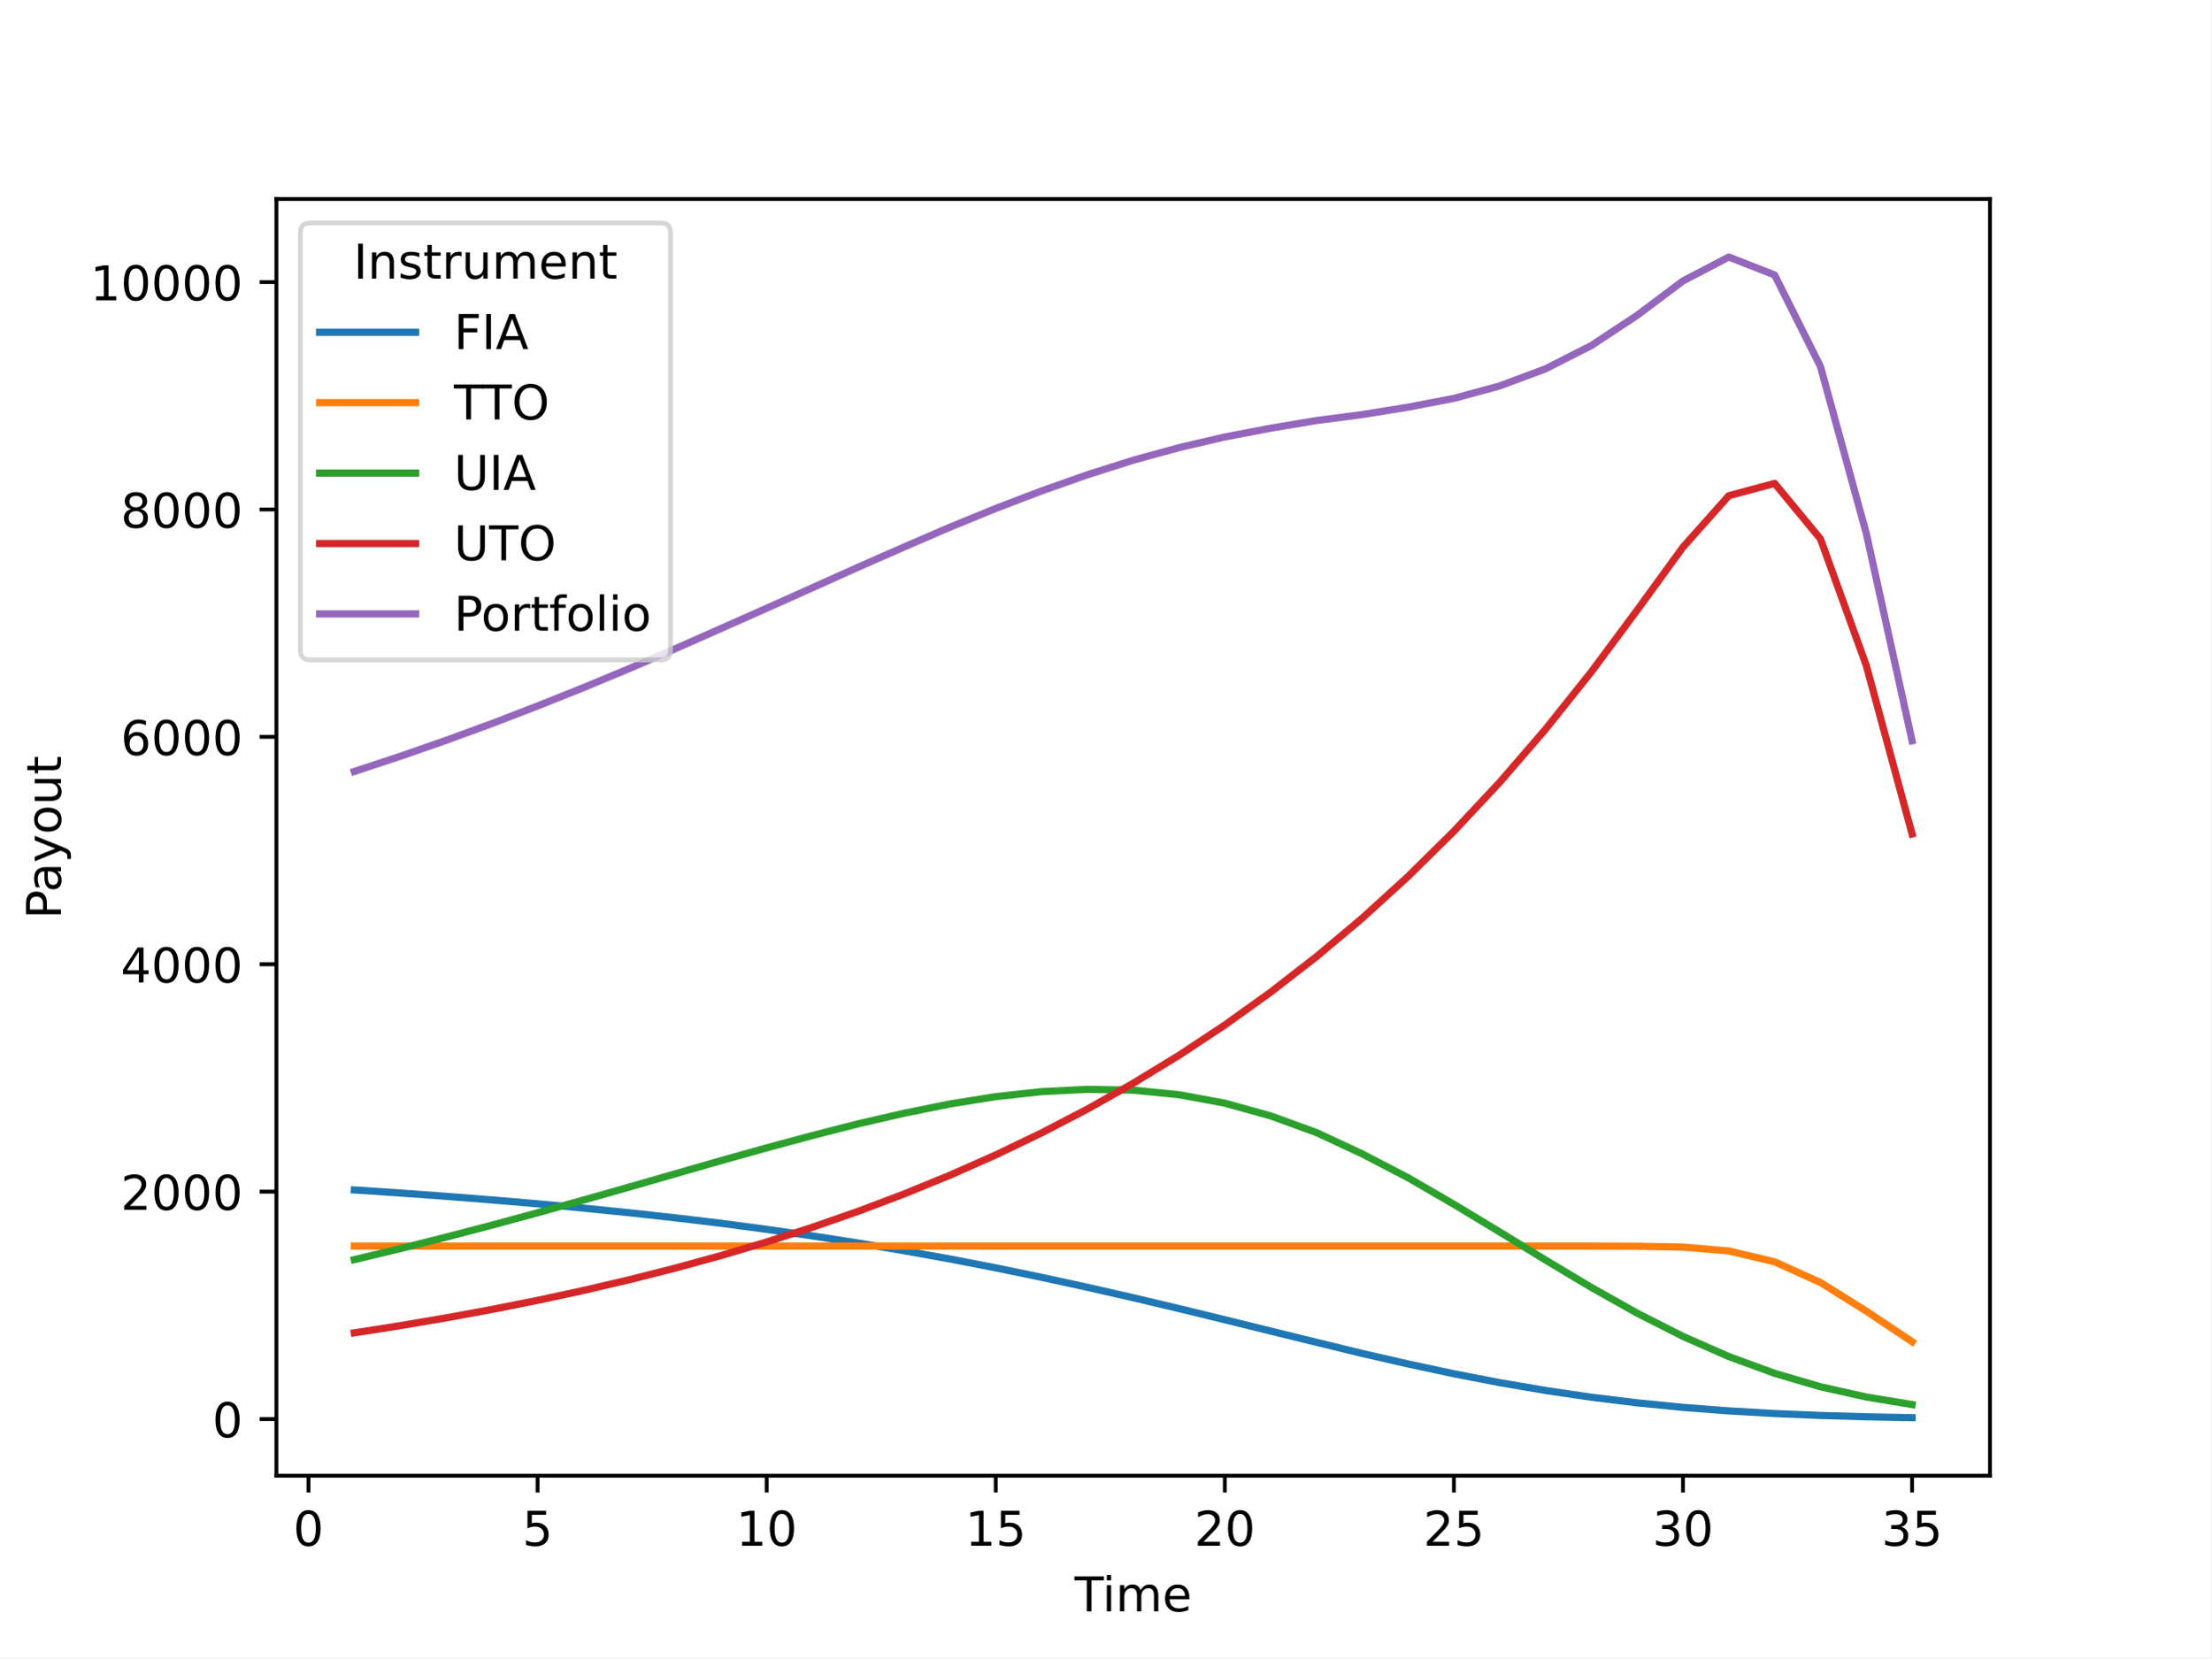
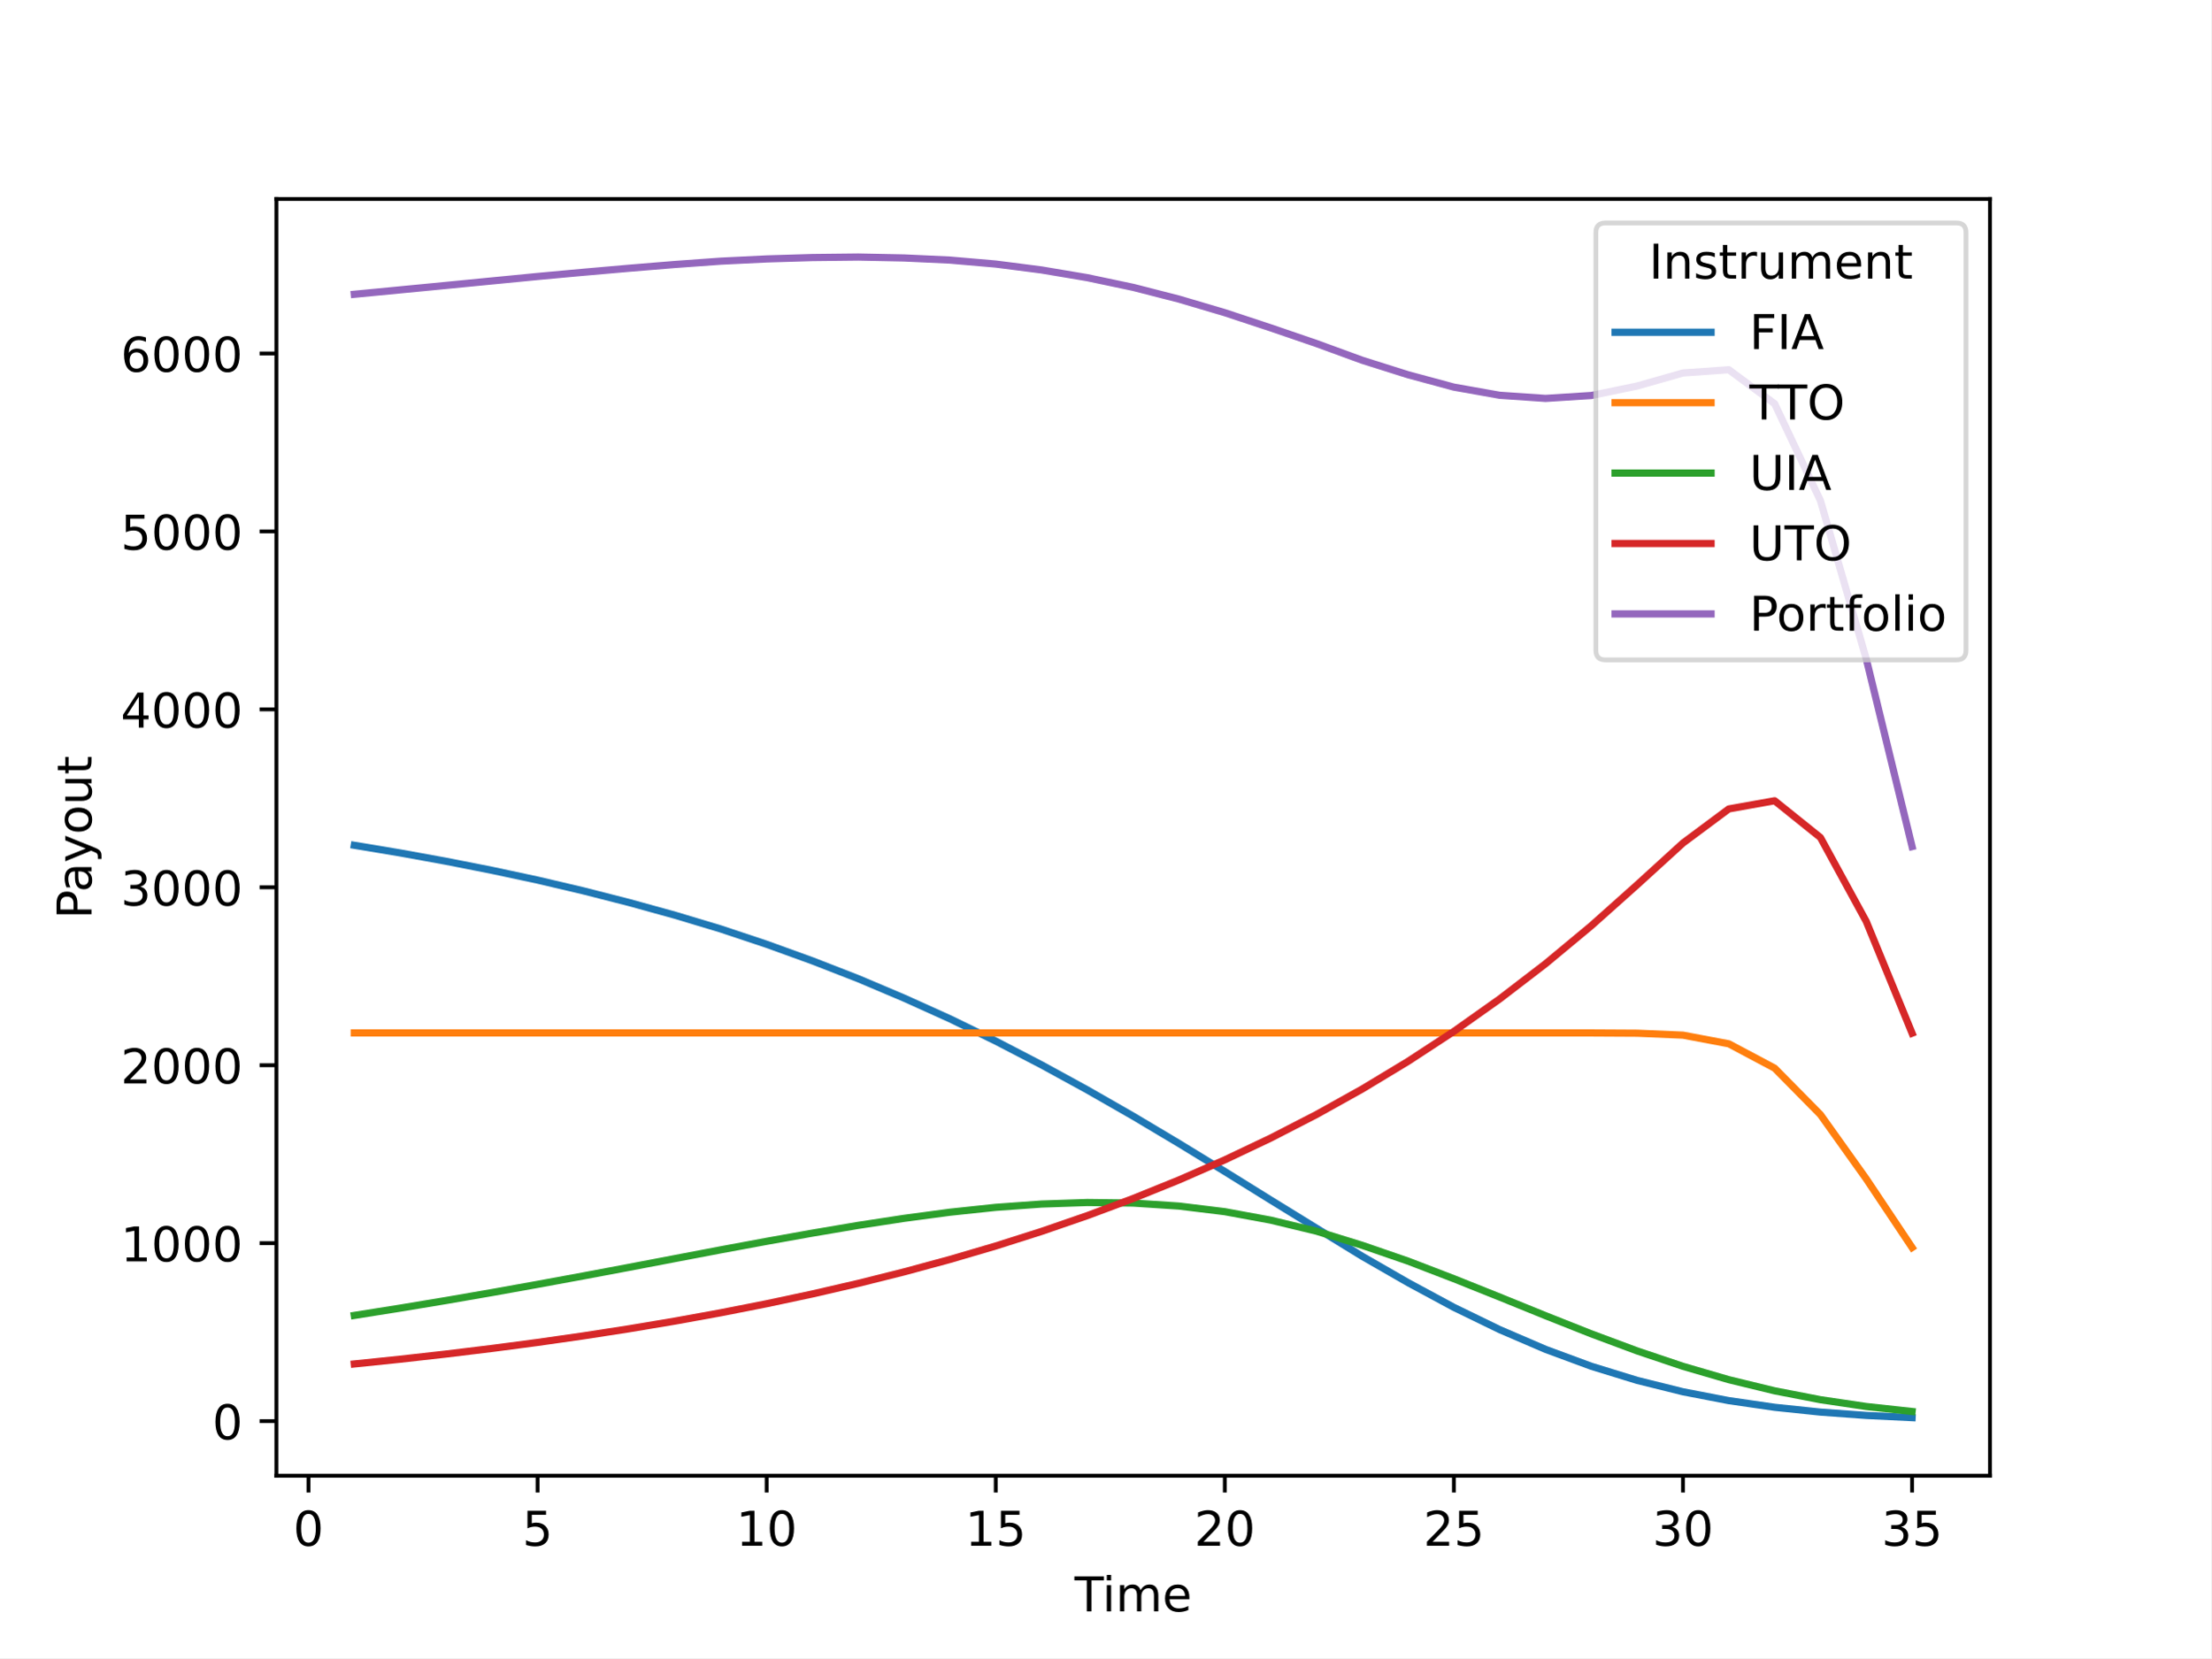
<svg xmlns="http://www.w3.org/2000/svg" xmlns:xlink="http://www.w3.org/1999/xlink" width="460.8pt" height="345.6pt" viewBox="0 0 460.8 345.6" version="1.1">
  <defs>
    <style type="text/css">*{stroke-linejoin: round; stroke-linecap: butt}</style>
  </defs>
  <g id="figure_1">
    <g id="patch_1">
      <path d="M 0 345.6  L 460.8 345.6  L 460.8 0  L 0 0  z " style="fill: #ffffff" />
    </g>
    <g id="axes_1">
      <g id="patch_2">
        <path d="M 57.6 307.584  L 414.72 307.584  L 414.72 41.472  L 57.6 41.472  z " style="fill: #ffffff" />
      </g>
      <g id="PolyCollection_1" />
      <g id="PolyCollection_2" />
      <g id="PolyCollection_3" />
      <g id="PolyCollection_4" />
      <g id="PolyCollection_5" />
      <g id="matplotlib.axis_1">
        <g id="xtick_1">
          <g id="line2d_1">
            <defs>
-               <path id="m6f6d4ffa2f" d="M 0 0  L 0 3.5  " style="stroke: #000000; stroke-width: 0.8" />
-             </defs>
-             <g>
-               <use xlink:href="#m6f6d4ffa2f" x="64.284" y="307.584" style="stroke: #000000; stroke-width: 0.8" />
+               <path id="medc7ae0cbd" d="M 0 0  L 0 3.5  " style="stroke: #000000; stroke-width: 0.8" />
+             </defs>
+             <g>
+               <use xlink:href="#medc7ae0cbd" x="64.284" y="307.584" style="stroke: #000000; stroke-width: 0.8" />
            </g>
          </g>
          <g id="text_1">
            <g transform="translate(61.10281 322.1824) scale(0.1 -0.1)">
              <defs>
                <path id="DejaVuSans-30" d="M 2034 4250  Q 1547 4250 1301 3770  Q 1056 3291 1056 2328  Q 1056 1369 1301 889  Q 1547 409 2034 409  Q 2525 409 2770 889  Q 3016 1369 3016 2328  Q 3016 3291 2770 3770  Q 2525 4250 2034 4250  z M 2034 4750  Q 2819 4750 3233 4129  Q 3647 3509 3647 2328  Q 3647 1150 3233 529  Q 2819 -91 2034 -91  Q 1250 -91 836 529  Q 422 1150 422 2328  Q 422 3509 836 4129  Q 1250 4750 2034 4750  z " transform="scale(0.015625)" />
              </defs>
              <use xlink:href="#DejaVuSans-30" />
            </g>
          </g>
        </g>
        <g id="xtick_2">
          <g id="line2d_2">
            <g>
-               <use xlink:href="#m6f6d4ffa2f" x="112.027" y="307.584" style="stroke: #000000; stroke-width: 0.8" />
+               <use xlink:href="#medc7ae0cbd" x="112.027" y="307.584" style="stroke: #000000; stroke-width: 0.8" />
            </g>
          </g>
          <g id="text_2">
            <g transform="translate(108.8461 322.1824) scale(0.1 -0.1)">
              <defs>
                <path id="DejaVuSans-35" d="M 691 4666  L 3169 4666  L 3169 4134  L 1269 4134  L 1269 2991  Q 1406 3038 1543 3061  Q 1681 3084 1819 3084  Q 2600 3084 3056 2656  Q 3513 2228 3513 1497  Q 3513 744 3044 326  Q 2575 -91 1722 -91  Q 1428 -91 1123 -41  Q 819 9 494 109  L 494 744  Q 775 591 1075 516  Q 1375 441 1709 441  Q 2250 441 2565 725  Q 2881 1009 2881 1497  Q 2881 1984 2565 2268  Q 2250 2553 1709 2553  Q 1456 2553 1204 2497  Q 953 2441 691 2322  L 691 4666  z " transform="scale(0.015625)" />
              </defs>
              <use xlink:href="#DejaVuSans-35" />
            </g>
          </g>
        </g>
        <g id="xtick_3">
          <g id="line2d_3">
            <g>
-               <use xlink:href="#m6f6d4ffa2f" x="159.771" y="307.584" style="stroke: #000000; stroke-width: 0.8" />
+               <use xlink:href="#medc7ae0cbd" x="159.771" y="307.584" style="stroke: #000000; stroke-width: 0.8" />
            </g>
          </g>
          <g id="text_3">
            <g transform="translate(153.4082 322.1824) scale(0.1 -0.1)">
              <defs>
                <path id="DejaVuSans-31" d="M 794 531  L 1825 531  L 1825 4091  L 703 3866  L 703 4441  L 1819 4666  L 2450 4666  L 2450 531  L 3481 531  L 3481 0  L 794 0  L 794 531  z " transform="scale(0.015625)" />
              </defs>
              <use xlink:href="#DejaVuSans-31" />
              <use xlink:href="#DejaVuSans-30" x="63.623" />
            </g>
          </g>
        </g>
        <g id="xtick_4">
          <g id="line2d_4">
            <g>
-               <use xlink:href="#m6f6d4ffa2f" x="207.514" y="307.584" style="stroke: #000000; stroke-width: 0.8" />
+               <use xlink:href="#medc7ae0cbd" x="207.514" y="307.584" style="stroke: #000000; stroke-width: 0.8" />
            </g>
          </g>
          <g id="text_4">
            <g transform="translate(201.1515 322.1824) scale(0.1 -0.1)">
              <use xlink:href="#DejaVuSans-31" />
              <use xlink:href="#DejaVuSans-35" x="63.623" />
            </g>
          </g>
        </g>
        <g id="xtick_5">
          <g id="line2d_5">
            <g>
-               <use xlink:href="#m6f6d4ffa2f" x="255.257" y="307.584" style="stroke: #000000; stroke-width: 0.8" />
+               <use xlink:href="#medc7ae0cbd" x="255.257" y="307.584" style="stroke: #000000; stroke-width: 0.8" />
            </g>
          </g>
          <g id="text_5">
            <g transform="translate(248.8948 322.1824) scale(0.1 -0.1)">
              <defs>
                <path id="DejaVuSans-32" d="M 1228 531  L 3431 531  L 3431 0  L 469 0  L 469 531  Q 828 903 1448 1529  Q 2069 2156 2228 2338  Q 2531 2678 2651 2914  Q 2772 3150 2772 3378  Q 2772 3750 2511 3984  Q 2250 4219 1831 4219  Q 1534 4219 1204 4116  Q 875 4013 500 3803  L 500 4441  Q 881 4594 1212 4672  Q 1544 4750 1819 4750  Q 2544 4750 2975 4387  Q 3406 4025 3406 3419  Q 3406 3131 3298 2873  Q 3191 2616 2906 2266  Q 2828 2175 2409 1742  Q 1991 1309 1228 531  z " transform="scale(0.015625)" />
              </defs>
              <use xlink:href="#DejaVuSans-32" />
              <use xlink:href="#DejaVuSans-30" x="63.623" />
            </g>
          </g>
        </g>
        <g id="xtick_6">
          <g id="line2d_6">
            <g>
-               <use xlink:href="#m6f6d4ffa2f" x="303.001" y="307.584" style="stroke: #000000; stroke-width: 0.8" />
+               <use xlink:href="#medc7ae0cbd" x="303.001" y="307.584" style="stroke: #000000; stroke-width: 0.8" />
            </g>
          </g>
          <g id="text_6">
            <g transform="translate(296.6381 322.1824) scale(0.1 -0.1)">
              <use xlink:href="#DejaVuSans-32" />
              <use xlink:href="#DejaVuSans-35" x="63.623" />
            </g>
          </g>
        </g>
        <g id="xtick_7">
          <g id="line2d_7">
            <g>
-               <use xlink:href="#m6f6d4ffa2f" x="350.744" y="307.584" style="stroke: #000000; stroke-width: 0.8" />
+               <use xlink:href="#medc7ae0cbd" x="350.744" y="307.584" style="stroke: #000000; stroke-width: 0.8" />
            </g>
          </g>
          <g id="text_7">
            <g transform="translate(344.3815 322.1824) scale(0.1 -0.1)">
              <defs>
                <path id="DejaVuSans-33" d="M 2597 2516  Q 3050 2419 3304 2112  Q 3559 1806 3559 1356  Q 3559 666 3084 287  Q 2609 -91 1734 -91  Q 1441 -91 1130 -33  Q 819 25 488 141  L 488 750  Q 750 597 1062 519  Q 1375 441 1716 441  Q 2309 441 2620 675  Q 2931 909 2931 1356  Q 2931 1769 2642 2001  Q 2353 2234 1838 2234  L 1294 2234  L 1294 2753  L 1863 2753  Q 2328 2753 2575 2939  Q 2822 3125 2822 3475  Q 2822 3834 2567 4026  Q 2313 4219 1838 4219  Q 1578 4219 1281 4162  Q 984 4106 628 3988  L 628 4550  Q 988 4650 1302 4700  Q 1616 4750 1894 4750  Q 2613 4750 3031 4423  Q 3450 4097 3450 3541  Q 3450 3153 3228 2886  Q 3006 2619 2597 2516  z " transform="scale(0.015625)" />
              </defs>
              <use xlink:href="#DejaVuSans-33" />
              <use xlink:href="#DejaVuSans-30" x="63.623" />
            </g>
          </g>
        </g>
        <g id="xtick_8">
          <g id="line2d_8">
            <g>
-               <use xlink:href="#m6f6d4ffa2f" x="398.487" y="307.584" style="stroke: #000000; stroke-width: 0.8" />
+               <use xlink:href="#medc7ae0cbd" x="398.487" y="307.584" style="stroke: #000000; stroke-width: 0.8" />
            </g>
          </g>
          <g id="text_8">
            <g transform="translate(392.1248 322.1824) scale(0.1 -0.1)">
              <use xlink:href="#DejaVuSans-33" />
              <use xlink:href="#DejaVuSans-35" x="63.623" />
            </g>
          </g>
        </g>
        <g id="text_9">
          <g transform="translate(223.9264 335.8606) scale(0.1 -0.1)">
            <defs>
              <path id="DejaVuSans-54" d="M -19 4666  L 3928 4666  L 3928 4134  L 2272 4134  L 2272 0  L 1638 0  L 1638 4134  L -19 4134  L -19 4666  z " transform="scale(0.015625)" />
              <path id="DejaVuSans-69" d="M 603 3500  L 1178 3500  L 1178 0  L 603 0  L 603 3500  z M 603 4863  L 1178 4863  L 1178 4134  L 603 4134  L 603 4863  z " transform="scale(0.015625)" />
              <path id="DejaVuSans-6d" d="M 3328 2828  Q 3544 3216 3844 3400  Q 4144 3584 4550 3584  Q 5097 3584 5394 3201  Q 5691 2819 5691 2113  L 5691 0  L 5113 0  L 5113 2094  Q 5113 2597 4934 2840  Q 4756 3084 4391 3084  Q 3944 3084 3684 2787  Q 3425 2491 3425 1978  L 3425 0  L 2847 0  L 2847 2094  Q 2847 2600 2669 2842  Q 2491 3084 2119 3084  Q 1678 3084 1418 2786  Q 1159 2488 1159 1978  L 1159 0  L 581 0  L 581 3500  L 1159 3500  L 1159 2956  Q 1356 3278 1631 3431  Q 1906 3584 2284 3584  Q 2666 3584 2933 3390  Q 3200 3197 3328 2828  z " transform="scale(0.015625)" />
              <path id="DejaVuSans-65" d="M 3597 1894  L 3597 1613  L 953 1613  Q 991 1019 1311 708  Q 1631 397 2203 397  Q 2534 397 2845 478  Q 3156 559 3463 722  L 3463 178  Q 3153 47 2828 -22  Q 2503 -91 2169 -91  Q 1331 -91 842 396  Q 353 884 353 1716  Q 353 2575 817 3079  Q 1281 3584 2069 3584  Q 2775 3584 3186 3129  Q 3597 2675 3597 1894  z M 3022 2063  Q 3016 2534 2758 2815  Q 2500 3097 2075 3097  Q 1594 3097 1305 2825  Q 1016 2553 972 2059  L 3022 2063  z " transform="scale(0.015625)" />
            </defs>
            <use xlink:href="#DejaVuSans-54" />
            <use xlink:href="#DejaVuSans-69" x="57.959" />
            <use xlink:href="#DejaVuSans-6d" x="85.742" />
            <use xlink:href="#DejaVuSans-65" x="183.154" />
          </g>
        </g>
      </g>
      <g id="matplotlib.axis_2">
        <g id="ytick_1">
          <g id="line2d_9">
            <defs>
-               <path id="m53ef4df05f" d="M 0 0  L -3.5 0  " style="stroke: #000000; stroke-width: 0.8" />
-             </defs>
-             <g>
-               <use xlink:href="#m53ef4df05f" x="57.6" y="295.774" style="stroke: #000000; stroke-width: 0.8" />
+               <path id="mb2ece552a2" d="M 0 0  L -3.5 0  " style="stroke: #000000; stroke-width: 0.8" />
+             </defs>
+             <g>
+               <use xlink:href="#mb2ece552a2" x="57.6" y="296.206" style="stroke: #000000; stroke-width: 0.8" />
            </g>
          </g>
          <g id="text_10">
-             <g transform="translate(44.2375 299.5729) scale(0.1 -0.1)">
+             <g transform="translate(44.2375 300.0053) scale(0.1 -0.1)">
              <use xlink:href="#DejaVuSans-30" />
            </g>
          </g>
        </g>
        <g id="ytick_2">
          <g id="line2d_10">
            <g>
-               <use xlink:href="#m53ef4df05f" x="57.6" y="248.378" style="stroke: #000000; stroke-width: 0.8" />
+               <use xlink:href="#mb2ece552a2" x="57.6" y="259.117" style="stroke: #000000; stroke-width: 0.8" />
            </g>
          </g>
          <g id="text_11">
-             <g transform="translate(25.15 252.177) scale(0.1 -0.1)">
-               <use xlink:href="#DejaVuSans-32" />
+             <g transform="translate(25.15 262.9165) scale(0.1 -0.1)">
+               <use xlink:href="#DejaVuSans-31" />
              <use xlink:href="#DejaVuSans-30" x="63.623" />
              <use xlink:href="#DejaVuSans-30" x="127.246" />
              <use xlink:href="#DejaVuSans-30" x="190.869" />
            </g>
          </g>
        </g>
        <g id="ytick_3">
          <g id="line2d_11">
            <g>
-               <use xlink:href="#m53ef4df05f" x="57.6" y="200.982" style="stroke: #000000; stroke-width: 0.8" />
+               <use xlink:href="#mb2ece552a2" x="57.6" y="222.028" style="stroke: #000000; stroke-width: 0.8" />
            </g>
          </g>
          <g id="text_12">
-             <g transform="translate(25.15 204.781) scale(0.1 -0.1)">
-               <defs>
-                 <path id="DejaVuSans-34" d="M 2419 4116  L 825 1625  L 2419 1625  L 2419 4116  z M 2253 4666  L 3047 4666  L 3047 1625  L 3713 1625  L 3713 1100  L 3047 1100  L 3047 0  L 2419 0  L 2419 1100  L 313 1100  L 313 1709  L 2253 4666  z " transform="scale(0.015625)" />
-               </defs>
-               <use xlink:href="#DejaVuSans-34" />
+             <g transform="translate(25.15 225.8276) scale(0.1 -0.1)">
+               <use xlink:href="#DejaVuSans-32" />
              <use xlink:href="#DejaVuSans-30" x="63.623" />
              <use xlink:href="#DejaVuSans-30" x="127.246" />
              <use xlink:href="#DejaVuSans-30" x="190.869" />
            </g>
          </g>
        </g>
        <g id="ytick_4">
          <g id="line2d_12">
            <g>
-               <use xlink:href="#m53ef4df05f" x="57.6" y="153.586" style="stroke: #000000; stroke-width: 0.8" />
+               <use xlink:href="#mb2ece552a2" x="57.6" y="184.94" style="stroke: #000000; stroke-width: 0.8" />
            </g>
          </g>
          <g id="text_13">
-             <g transform="translate(25.15 157.3851) scale(0.1 -0.1)">
-               <defs>
-                 <path id="DejaVuSans-36" d="M 2113 2584  Q 1688 2584 1439 2293  Q 1191 2003 1191 1497  Q 1191 994 1439 701  Q 1688 409 2113 409  Q 2538 409 2786 701  Q 3034 994 3034 1497  Q 3034 2003 2786 2293  Q 2538 2584 2113 2584  z M 3366 4563  L 3366 3988  Q 3128 4100 2886 4159  Q 2644 4219 2406 4219  Q 1781 4219 1451 3797  Q 1122 3375 1075 2522  Q 1259 2794 1537 2939  Q 1816 3084 2150 3084  Q 2853 3084 3261 2657  Q 3669 2231 3669 1497  Q 3669 778 3244 343  Q 2819 -91 2113 -91  Q 1303 -91 875 529  Q 447 1150 447 2328  Q 447 3434 972 4092  Q 1497 4750 2381 4750  Q 2619 4750 2861 4703  Q 3103 4656 3366 4563  z " transform="scale(0.015625)" />
-               </defs>
-               <use xlink:href="#DejaVuSans-36" />
+             <g transform="translate(25.15 188.7388) scale(0.1 -0.1)">
+               <use xlink:href="#DejaVuSans-33" />
              <use xlink:href="#DejaVuSans-30" x="63.623" />
              <use xlink:href="#DejaVuSans-30" x="127.246" />
              <use xlink:href="#DejaVuSans-30" x="190.869" />
            </g>
          </g>
        </g>
        <g id="ytick_5">
          <g id="line2d_13">
            <g>
-               <use xlink:href="#m53ef4df05f" x="57.6" y="106.19" style="stroke: #000000; stroke-width: 0.8" />
+               <use xlink:href="#mb2ece552a2" x="57.6" y="147.851" style="stroke: #000000; stroke-width: 0.8" />
            </g>
          </g>
          <g id="text_14">
-             <g transform="translate(25.15 109.9892) scale(0.1 -0.1)">
-               <defs>
-                 <path id="DejaVuSans-38" d="M 2034 2216  Q 1584 2216 1326 1975  Q 1069 1734 1069 1313  Q 1069 891 1326 650  Q 1584 409 2034 409  Q 2484 409 2743 651  Q 3003 894 3003 1313  Q 3003 1734 2745 1975  Q 2488 2216 2034 2216  z M 1403 2484  Q 997 2584 770 2862  Q 544 3141 544 3541  Q 544 4100 942 4425  Q 1341 4750 2034 4750  Q 2731 4750 3128 4425  Q 3525 4100 3525 3541  Q 3525 3141 3298 2862  Q 3072 2584 2669 2484  Q 3125 2378 3379 2068  Q 3634 1759 3634 1313  Q 3634 634 3220 271  Q 2806 -91 2034 -91  Q 1263 -91 848 271  Q 434 634 434 1313  Q 434 1759 690 2068  Q 947 2378 1403 2484  z M 1172 3481  Q 1172 3119 1398 2916  Q 1625 2713 2034 2713  Q 2441 2713 2670 2916  Q 2900 3119 2900 3481  Q 2900 3844 2670 4047  Q 2441 4250 2034 4250  Q 1625 4250 1398 4047  Q 1172 3844 1172 3481  z " transform="scale(0.015625)" />
-               </defs>
-               <use xlink:href="#DejaVuSans-38" />
+             <g transform="translate(25.15 151.65) scale(0.1 -0.1)">
+               <defs>
+                 <path id="DejaVuSans-34" d="M 2419 4116  L 825 1625  L 2419 1625  L 2419 4116  z M 2253 4666  L 3047 4666  L 3047 1625  L 3713 1625  L 3713 1100  L 3047 1100  L 3047 0  L 2419 0  L 2419 1100  L 313 1100  L 313 1709  L 2253 4666  z " transform="scale(0.015625)" />
+               </defs>
+               <use xlink:href="#DejaVuSans-34" />
              <use xlink:href="#DejaVuSans-30" x="63.623" />
              <use xlink:href="#DejaVuSans-30" x="127.246" />
              <use xlink:href="#DejaVuSans-30" x="190.869" />
            </g>
          </g>
        </g>
        <g id="ytick_6">
          <g id="line2d_14">
            <g>
-               <use xlink:href="#m53ef4df05f" x="57.6" y="58.794" style="stroke: #000000; stroke-width: 0.8" />
+               <use xlink:href="#mb2ece552a2" x="57.6" y="110.762" style="stroke: #000000; stroke-width: 0.8" />
            </g>
          </g>
          <g id="text_15">
-             <g transform="translate(18.7875 62.59327) scale(0.1 -0.1)">
-               <use xlink:href="#DejaVuSans-31" />
-               <use xlink:href="#DejaVuSans-30" x="63.623" />
-               <use xlink:href="#DejaVuSans-30" x="127.246" />
-               <use xlink:href="#DejaVuSans-30" x="190.869" />
-               <use xlink:href="#DejaVuSans-30" x="254.492" />
-             </g>
-           </g>
-         </g>
-         <g id="text_16">
-           <g transform="translate(12.70781 191.5296) rotate(-90) scale(0.1 -0.1)">
+             <g transform="translate(25.15 114.5611) scale(0.1 -0.1)">
+               <use xlink:href="#DejaVuSans-35" />
+               <use xlink:href="#DejaVuSans-30" x="63.623" />
+               <use xlink:href="#DejaVuSans-30" x="127.246" />
+               <use xlink:href="#DejaVuSans-30" x="190.869" />
+             </g>
+           </g>
+         </g>
+         <g id="ytick_7">
+           <g id="line2d_15">
+             <g>
+               <use xlink:href="#mb2ece552a2" x="57.6" y="73.673" style="stroke: #000000; stroke-width: 0.8" />
+             </g>
+           </g>
+           <g id="text_16">
+             <g transform="translate(25.15 77.47231) scale(0.1 -0.1)">
+               <defs>
+                 <path id="DejaVuSans-36" d="M 2113 2584  Q 1688 2584 1439 2293  Q 1191 2003 1191 1497  Q 1191 994 1439 701  Q 1688 409 2113 409  Q 2538 409 2786 701  Q 3034 994 3034 1497  Q 3034 2003 2786 2293  Q 2538 2584 2113 2584  z M 3366 4563  L 3366 3988  Q 3128 4100 2886 4159  Q 2644 4219 2406 4219  Q 1781 4219 1451 3797  Q 1122 3375 1075 2522  Q 1259 2794 1537 2939  Q 1816 3084 2150 3084  Q 2853 3084 3261 2657  Q 3669 2231 3669 1497  Q 3669 778 3244 343  Q 2819 -91 2113 -91  Q 1303 -91 875 529  Q 447 1150 447 2328  Q 447 3434 972 4092  Q 1497 4750 2381 4750  Q 2619 4750 2861 4703  Q 3103 4656 3366 4563  z " transform="scale(0.015625)" />
+               </defs>
+               <use xlink:href="#DejaVuSans-36" />
+               <use xlink:href="#DejaVuSans-30" x="63.623" />
+               <use xlink:href="#DejaVuSans-30" x="127.246" />
+               <use xlink:href="#DejaVuSans-30" x="190.869" />
+             </g>
+           </g>
+         </g>
+         <g id="text_17">
+           <g transform="translate(19.07031 191.5296) rotate(-90) scale(0.1 -0.1)">
            <defs>
              <path id="DejaVuSans-50" d="M 1259 4147  L 1259 2394  L 2053 2394  Q 2494 2394 2734 2622  Q 2975 2850 2975 3272  Q 2975 3691 2734 3919  Q 2494 4147 2053 4147  L 1259 4147  z M 628 4666  L 2053 4666  Q 2838 4666 3239 4311  Q 3641 3956 3641 3272  Q 3641 2581 3239 2228  Q 2838 1875 2053 1875  L 1259 1875  L 1259 0  L 628 0  L 628 4666  z " transform="scale(0.015625)" />
              <path id="DejaVuSans-61" d="M 2194 1759  Q 1497 1759 1228 1600  Q 959 1441 959 1056  Q 959 750 1161 570  Q 1363 391 1709 391  Q 2188 391 2477 730  Q 2766 1069 2766 1631  L 2766 1759  L 2194 1759  z M 3341 1997  L 3341 0  L 2766 0  L 2766 531  Q 2569 213 2275 61  Q 1981 -91 1556 -91  Q 1019 -91 701 211  Q 384 513 384 1019  Q 384 1609 779 1909  Q 1175 2209 1959 2209  L 2766 2209  L 2766 2266  Q 2766 2663 2505 2880  Q 2244 3097 1772 3097  Q 1472 3097 1187 3025  Q 903 2953 641 2809  L 641 3341  Q 956 3463 1253 3523  Q 1550 3584 1831 3584  Q 2591 3584 2966 3190  Q 3341 2797 3341 1997  z " transform="scale(0.015625)" />
              <path id="DejaVuSans-79" d="M 2059 -325  Q 1816 -950 1584 -1140  Q 1353 -1331 966 -1331  L 506 -1331  L 506 -850  L 844 -850  Q 1081 -850 1212 -737  Q 1344 -625 1503 -206  L 1606 56  L 191 3500  L 800 3500  L 1894 763  L 2988 3500  L 3597 3500  L 2059 -325  z " transform="scale(0.015625)" />
              <path id="DejaVuSans-6f" d="M 1959 3097  Q 1497 3097 1228 2736  Q 959 2375 959 1747  Q 959 1119 1226 758  Q 1494 397 1959 397  Q 2419 397 2687 759  Q 2956 1122 2956 1747  Q 2956 2369 2687 2733  Q 2419 3097 1959 3097  z M 1959 3584  Q 2709 3584 3137 3096  Q 3566 2609 3566 1747  Q 3566 888 3137 398  Q 2709 -91 1959 -91  Q 1206 -91 779 398  Q 353 888 353 1747  Q 353 2609 779 3096  Q 1206 3584 1959 3584  z " transform="scale(0.015625)" />
              <path id="DejaVuSans-75" d="M 544 1381  L 544 3500  L 1119 3500  L 1119 1403  Q 1119 906 1312 657  Q 1506 409 1894 409  Q 2359 409 2629 706  Q 2900 1003 2900 1516  L 2900 3500  L 3475 3500  L 3475 0  L 2900 0  L 2900 538  Q 2691 219 2414 64  Q 2138 -91 1772 -91  Q 1169 -91 856 284  Q 544 659 544 1381  z M 1991 3584  L 1991 3584  z " transform="scale(0.015625)" />
              <path id="DejaVuSans-74" d="M 1172 4494  L 1172 3500  L 2356 3500  L 2356 3053  L 1172 3053  L 1172 1153  Q 1172 725 1289 603  Q 1406 481 1766 481  L 2356 481  L 2356 0  L 1766 0  Q 1100 0 847 248  Q 594 497 594 1153  L 594 3053  L 172 3053  L 172 3500  L 594 3500  L 594 4494  L 1172 4494  z " transform="scale(0.015625)" />
            </defs>
            <use xlink:href="#DejaVuSans-50" />
            <use xlink:href="#DejaVuSans-61" x="55.803" />
            <use xlink:href="#DejaVuSans-79" x="117.082" />
            <use xlink:href="#DejaVuSans-6f" x="176.262" />
            <use xlink:href="#DejaVuSans-75" x="237.443" />
            <use xlink:href="#DejaVuSans-74" x="300.822" />
          </g>
        </g>
      </g>
-       <g id="line2d_15">
-         <path d="M 73.833 248.027  L 83.381 248.66  L 92.93 249.35  L 102.479 250.099  L 112.027 250.912  L 121.576 251.806  L 131.125 252.776  L 140.673 253.825  L 150.222 254.968  L 159.771 256.236  L 169.319 257.611  L 178.868 259.09  L 188.417 260.699  L 197.965 262.415  L 207.514 264.264  L 217.063 266.237  L 226.611 268.315  L 236.16 270.491  L 245.709 272.755  L 255.257 275.08  L 264.806 277.441  L 274.355 279.781  L 283.903 282.111  L 293.452 284.295  L 303.001 286.344  L 312.549 288.191  L 322.098 289.824  L 331.647 291.228  L 341.195 292.398  L 350.744 293.342  L 360.293 294.076  L 369.841 294.628  L 379.39 295.026  L 388.939 295.303  L 398.487 295.488  " clip-path="url(#pbaf75496c0)" style="fill: none; stroke: #1f77b4; stroke-width: 1.5; stroke-linecap: square" />
-       </g>
      <g id="line2d_16">
-         <path d="M 73.833 259.733  L 83.381 259.733  L 92.93 259.733  L 102.479 259.733  L 112.027 259.733  L 121.576 259.733  L 131.125 259.733  L 140.673 259.733  L 150.222 259.733  L 159.771 259.733  L 169.319 259.733  L 178.868 259.733  L 188.417 259.733  L 197.965 259.733  L 207.514 259.733  L 217.063 259.733  L 226.611 259.733  L 236.16 259.733  L 245.709 259.733  L 255.257 259.733  L 264.806 259.733  L 274.355 259.733  L 283.903 259.733  L 293.452 259.733  L 303.001 259.733  L 312.549 259.733  L 322.098 259.733  L 331.647 259.735  L 341.195 259.759  L 350.744 259.939  L 360.293 260.743  L 369.841 263.005  L 379.39 267.319  L 388.939 273.284  L 398.487 279.655  " clip-path="url(#pbaf75496c0)" style="fill: none; stroke: #ff7f0e; stroke-width: 1.5; stroke-linecap: square" />
+         <path d="M 73.833 176.182  L 83.381 177.773  L 92.93 179.508  L 102.479 181.392  L 112.027 183.436  L 121.576 185.681  L 131.125 188.121  L 140.673 190.759  L 150.222 193.63  L 159.771 196.819  L 169.319 200.275  L 178.868 203.993  L 188.417 208.038  L 197.965 212.352  L 207.514 216.998  L 217.063 221.958  L 226.611 227.182  L 236.16 232.651  L 245.709 238.343  L 255.257 244.187  L 264.806 250.122  L 274.355 256.003  L 283.903 261.862  L 293.452 267.352  L 303.001 272.503  L 312.549 277.144  L 322.098 281.25  L 331.647 284.78  L 341.195 287.721  L 350.744 290.093  L 360.293 291.939  L 369.841 293.326  L 379.39 294.327  L 388.939 295.023  L 398.487 295.488  " clip-path="url(#pd3f57cddc5)" style="fill: none; stroke: #1f77b4; stroke-width: 1.5; stroke-linecap: square" />
      </g>
      <g id="line2d_17">
-         <path d="M 73.833 262.55  L 83.381 260.26  L 92.93 257.866  L 102.479 255.371  L 112.027 252.785  L 121.576 250.132  L 131.125 247.422  L 140.673 244.673  L 150.222 241.925  L 159.771 239.253  L 169.319 236.675  L 178.868 234.234  L 188.417 232.033  L 197.965 230.102  L 207.514 228.575  L 217.063 227.536  L 226.611 227.054  L 236.16 227.229  L 245.709 228.17  L 255.257 229.936  L 264.806 232.589  L 274.355 236.063  L 283.903 240.515  L 293.452 245.482  L 303.001 251.019  L 312.549 256.785  L 322.098 262.636  L 331.647 268.348  L 341.195 273.711  L 350.744 278.554  L 360.293 282.754  L 369.841 286.252  L 379.39 289.047  L 388.939 291.186  L 398.487 292.756  " clip-path="url(#pbaf75496c0)" style="fill: none; stroke: #2ca02c; stroke-width: 1.5; stroke-linecap: square" />
+         <path d="M 73.833 215.297  L 83.381 215.297  L 92.93 215.297  L 102.479 215.297  L 112.027 215.297  L 121.576 215.297  L 131.125 215.297  L 140.673 215.297  L 150.222 215.297  L 159.771 215.297  L 169.319 215.297  L 178.868 215.297  L 188.417 215.297  L 197.965 215.297  L 207.514 215.297  L 217.063 215.297  L 226.611 215.297  L 236.16 215.297  L 245.709 215.297  L 255.257 215.297  L 264.806 215.297  L 274.355 215.297  L 283.903 215.297  L 293.452 215.297  L 303.001 215.297  L 312.549 215.297  L 322.098 215.297  L 331.647 215.301  L 341.195 215.355  L 350.744 215.76  L 360.293 217.564  L 369.841 222.641  L 379.39 232.327  L 388.939 245.719  L 398.487 260.022  " clip-path="url(#pd3f57cddc5)" style="fill: none; stroke: #ff7f0e; stroke-width: 1.5; stroke-linecap: square" />
      </g>
      <g id="line2d_18">
-         <path d="M 73.833 277.811  L 83.381 276.315  L 92.93 274.694  L 102.479 272.939  L 112.027 271.037  L 121.576 268.977  L 131.125 266.745  L 140.673 264.327  L 150.222 261.708  L 159.771 258.871  L 169.319 255.797  L 178.868 252.467  L 188.417 248.861  L 197.965 244.953  L 207.514 240.721  L 217.063 236.136  L 226.611 231.168  L 236.16 225.788  L 245.709 219.959  L 255.257 213.644  L 264.806 206.804  L 274.355 199.394  L 283.903 191.367  L 293.452 182.671  L 303.001 173.251  L 312.549 163.047  L 322.098 151.992  L 331.647 140.025  L 341.195 127.166  L 350.744 114.038  L 360.293 103.316  L 369.841 100.748  L 379.39 112.319  L 388.939 138.703  L 398.487 173.826  " clip-path="url(#pbaf75496c0)" style="fill: none; stroke: #d62728; stroke-width: 1.5; stroke-linecap: square" />
+         <path d="M 73.833 274.178  L 83.381 272.659  L 92.93 271.072  L 102.479 269.418  L 112.027 267.704  L 121.576 265.945  L 131.125 264.148  L 140.673 262.325  L 150.222 260.503  L 159.771 258.732  L 169.319 257.022  L 178.868 255.404  L 188.417 253.945  L 197.965 252.665  L 207.514 251.651  L 217.063 250.963  L 226.611 250.643  L 236.16 250.759  L 245.709 251.384  L 255.257 252.554  L 264.806 254.313  L 274.355 256.616  L 283.903 259.569  L 293.452 262.861  L 303.001 266.533  L 312.549 270.356  L 322.098 274.235  L 331.647 278.022  L 341.195 281.578  L 350.744 284.789  L 360.293 287.574  L 369.841 289.893  L 379.39 291.746  L 388.939 293.164  L 398.487 294.205  " clip-path="url(#pd3f57cddc5)" style="fill: none; stroke: #2ca02c; stroke-width: 1.5; stroke-linecap: square" />
      </g>
      <g id="line2d_19">
-         <path d="M 73.833 160.799  L 83.381 157.646  L 92.93 154.322  L 102.479 150.821  L 112.027 147.147  L 121.576 143.326  L 131.125 139.355  L 140.673 135.238  L 150.222 131.012  L 159.771 126.772  L 169.319 122.495  L 178.868 118.203  L 188.417 114.005  L 197.965 109.883  L 207.514 105.971  L 217.063 102.321  L 226.611 98.95  L 236.16 95.919  L 245.709 93.296  L 255.257 91.072  L 264.806 89.246  L 274.355 87.649  L 283.903 86.405  L 293.452 84.86  L 303.001 83.026  L 312.549 80.434  L 322.098 76.865  L 331.647 72.015  L 341.195 65.713  L 350.744 58.552  L 360.293 53.568  L 369.841 57.311  L 379.39 76.39  L 388.939 111.156  L 398.487 154.404  " clip-path="url(#pbaf75496c0)" style="fill: none; stroke: #9467bd; stroke-width: 1.5; stroke-linecap: square" />
-       </g>
-       <g id="line2d_20" />
+         <path d="M 73.833 284.296  L 83.381 283.304  L 92.93 282.23  L 102.479 281.066  L 112.027 279.805  L 121.576 278.439  L 131.125 276.959  L 140.673 275.356  L 150.222 273.62  L 159.771 271.738  L 169.319 269.701  L 178.868 267.493  L 188.417 265.102  L 197.965 262.511  L 207.514 259.705  L 217.063 256.665  L 226.611 253.371  L 236.16 249.804  L 245.709 245.939  L 255.257 241.752  L 264.806 237.217  L 274.355 232.304  L 283.903 226.982  L 293.452 221.216  L 303.001 214.971  L 312.549 208.205  L 322.098 200.876  L 331.647 192.941  L 341.195 184.415  L 350.744 175.711  L 360.293 168.602  L 369.841 166.899  L 379.39 174.571  L 388.939 192.065  L 398.487 215.352  " clip-path="url(#pd3f57cddc5)" style="fill: none; stroke: #d62728; stroke-width: 1.5; stroke-linecap: square" />
+       </g>
+       <g id="line2d_20">
+         <path d="M 73.833 61.335  L 83.381 60.416  L 92.93 59.489  L 102.479 58.555  L 112.027 57.624  L 121.576 56.743  L 131.125 55.907  L 140.673 55.119  L 150.222 54.431  L 159.771 53.967  L 169.319 53.677  L 178.868 53.568  L 188.417 53.763  L 197.965 54.206  L 207.514 55.033  L 217.063 56.264  L 226.611 57.876  L 236.16 59.892  L 245.709 62.344  L 255.257 65.172  L 264.806 68.331  L 274.355 71.602  L 283.903 75.091  L 293.452 78.108  L 303.001 80.685  L 312.549 82.383  L 322.098 83.04  L 331.647 82.426  L 341.195 80.451  L 350.744 77.735  L 360.293 77.06  L 369.841 84.141  L 379.39 104.353  L 388.939 137.353  L 398.487 176.449  " clip-path="url(#pd3f57cddc5)" style="fill: none; stroke: #9467bd; stroke-width: 1.5; stroke-linecap: square" />
+       </g>
      <g id="line2d_21" />
      <g id="line2d_22" />
      <g id="line2d_23" />
      <g id="line2d_24" />
+       <g id="line2d_25" />
      <g id="patch_3">
        <path d="M 57.6 307.584  L 57.6 41.472  " style="fill: none; stroke: #000000; stroke-width: 0.8; stroke-linejoin: miter; stroke-linecap: square" />
      </g>
      <g id="patch_4">
        <path d="M 414.72 307.584  L 414.72 41.472  " style="fill: none; stroke: #000000; stroke-width: 0.8; stroke-linejoin: miter; stroke-linecap: square" />
      </g>
      <g id="patch_5">
        <path d="M 57.6 307.584  L 414.72 307.584  " style="fill: none; stroke: #000000; stroke-width: 0.8; stroke-linejoin: miter; stroke-linecap: square" />
      </g>
      <g id="patch_6">
        <path d="M 57.6 41.472  L 414.72 41.472  " style="fill: none; stroke: #000000; stroke-width: 0.8; stroke-linejoin: miter; stroke-linecap: square" />
      </g>
      <g id="legend_1">
        <g id="patch_7">
-           <path d="M 64.6 137.541  L 137.731 137.541  Q 139.731 137.541 139.731 135.541  L 139.731 48.472  Q 139.731 46.472 137.731 46.472  L 64.6 46.472  Q 62.6 46.472 62.6 48.472  L 62.6 135.541  Q 62.6 137.541 64.6 137.541  z " style="fill: #ffffff; opacity: 0.8; stroke: #cccccc; stroke-linejoin: miter" />
-         </g>
-         <g id="text_17">
-           <g transform="translate(73.65703 58.07044) scale(0.1 -0.1)">
+           <path d="M 334.589 137.541  L 407.72 137.541  Q 409.72 137.541 409.72 135.541  L 409.72 48.472  Q 409.72 46.472 407.72 46.472  L 334.589 46.472  Q 332.589 46.472 332.589 48.472  L 332.589 135.541  Q 332.589 137.541 334.589 137.541  z " style="fill: #ffffff; opacity: 0.8; stroke: #cccccc; stroke-linejoin: miter" />
+         </g>
+         <g id="text_18">
+           <g transform="translate(343.6458 58.07044) scale(0.1 -0.1)">
            <defs>
              <path id="DejaVuSans-49" d="M 628 4666  L 1259 4666  L 1259 0  L 628 0  L 628 4666  z " transform="scale(0.015625)" />
              <path id="DejaVuSans-6e" d="M 3513 2113  L 3513 0  L 2938 0  L 2938 2094  Q 2938 2591 2744 2837  Q 2550 3084 2163 3084  Q 1697 3084 1428 2787  Q 1159 2491 1159 1978  L 1159 0  L 581 0  L 581 3500  L 1159 3500  L 1159 2956  Q 1366 3272 1645 3428  Q 1925 3584 2291 3584  Q 2894 3584 3203 3211  Q 3513 2838 3513 2113  z " transform="scale(0.015625)" />
              <path id="DejaVuSans-73" d="M 2834 3397  L 2834 2853  Q 2591 2978 2328 3040  Q 2066 3103 1784 3103  Q 1356 3103 1142 2972  Q 928 2841 928 2578  Q 928 2378 1081 2264  Q 1234 2150 1697 2047  L 1894 2003  Q 2506 1872 2764 1633  Q 3022 1394 3022 966  Q 3022 478 2636 193  Q 2250 -91 1575 -91  Q 1294 -91 989 -36  Q 684 19 347 128  L 347 722  Q 666 556 975 473  Q 1284 391 1588 391  Q 1994 391 2212 530  Q 2431 669 2431 922  Q 2431 1156 2273 1281  Q 2116 1406 1581 1522  L 1381 1569  Q 847 1681 609 1914  Q 372 2147 372 2553  Q 372 3047 722 3315  Q 1072 3584 1716 3584  Q 2034 3584 2315 3537  Q 2597 3491 2834 3397  z " transform="scale(0.015625)" />
              <path id="DejaVuSans-72" d="M 2631 2963  Q 2534 3019 2420 3045  Q 2306 3072 2169 3072  Q 1681 3072 1420 2755  Q 1159 2438 1159 1844  L 1159 0  L 581 0  L 581 3500  L 1159 3500  L 1159 2956  Q 1341 3275 1631 3429  Q 1922 3584 2338 3584  Q 2397 3584 2469 3576  Q 2541 3569 2628 3553  L 2631 2963  z " transform="scale(0.015625)" />
            </defs>
            <use xlink:href="#DejaVuSans-49" />
            <use xlink:href="#DejaVuSans-6e" x="29.492" />
            <use xlink:href="#DejaVuSans-73" x="92.871" />
            <use xlink:href="#DejaVuSans-74" x="144.971" />
            <use xlink:href="#DejaVuSans-72" x="184.18" />
            <use xlink:href="#DejaVuSans-75" x="225.293" />
            <use xlink:href="#DejaVuSans-6d" x="288.672" />
            <use xlink:href="#DejaVuSans-65" x="386.084" />
            <use xlink:href="#DejaVuSans-6e" x="447.607" />
            <use xlink:href="#DejaVuSans-74" x="510.986" />
          </g>
        </g>
-         <g id="line2d_25">
-           <path d="M 66.6 69.249  L 76.6 69.249  L 86.6 69.249  " style="fill: none; stroke: #1f77b4; stroke-width: 1.5; stroke-linecap: square" />
-         </g>
-         <g id="text_18">
-           <g transform="translate(94.6 72.74856) scale(0.1 -0.1)">
+         <g id="line2d_26">
+           <path d="M 336.589 69.249  L 346.589 69.249  L 356.589 69.249  " style="fill: none; stroke: #1f77b4; stroke-width: 1.5; stroke-linecap: square" />
+         </g>
+         <g id="text_19">
+           <g transform="translate(364.5888 72.74856) scale(0.1 -0.1)">
            <defs>
              <path id="DejaVuSans-46" d="M 628 4666  L 3309 4666  L 3309 4134  L 1259 4134  L 1259 2759  L 3109 2759  L 3109 2228  L 1259 2228  L 1259 0  L 628 0  L 628 4666  z " transform="scale(0.015625)" />
              <path id="DejaVuSans-41" d="M 2188 4044  L 1331 1722  L 3047 1722  L 2188 4044  z M 1831 4666  L 2547 4666  L 4325 0  L 3669 0  L 3244 1197  L 1141 1197  L 716 0  L 50 0  L 1831 4666  z " transform="scale(0.015625)" />
            </defs>
            <use xlink:href="#DejaVuSans-46" />
            <use xlink:href="#DejaVuSans-49" x="57.52" />
            <use xlink:href="#DejaVuSans-41" x="87.012" />
          </g>
        </g>
-         <g id="line2d_26">
-           <path d="M 66.6 83.927  L 76.6 83.927  L 86.6 83.927  " style="fill: none; stroke: #ff7f0e; stroke-width: 1.5; stroke-linecap: square" />
-         </g>
-         <g id="text_19">
-           <g transform="translate(94.6 87.42669) scale(0.1 -0.1)">
+         <g id="line2d_27">
+           <path d="M 336.589 83.927  L 346.589 83.927  L 356.589 83.927  " style="fill: none; stroke: #ff7f0e; stroke-width: 1.5; stroke-linecap: square" />
+         </g>
+         <g id="text_20">
+           <g transform="translate(364.5888 87.42669) scale(0.1 -0.1)">
            <defs>
              <path id="DejaVuSans-4f" d="M 2522 4238  Q 1834 4238 1429 3725  Q 1025 3213 1025 2328  Q 1025 1447 1429 934  Q 1834 422 2522 422  Q 3209 422 3611 934  Q 4013 1447 4013 2328  Q 4013 3213 3611 3725  Q 3209 4238 2522 4238  z M 2522 4750  Q 3503 4750 4090 4092  Q 4678 3434 4678 2328  Q 4678 1225 4090 567  Q 3503 -91 2522 -91  Q 1538 -91 948 565  Q 359 1222 359 2328  Q 359 3434 948 4092  Q 1538 4750 2522 4750  z " transform="scale(0.015625)" />
            </defs>
            <use xlink:href="#DejaVuSans-54" />
            <use xlink:href="#DejaVuSans-54" x="59.334" />
            <use xlink:href="#DejaVuSans-4f" x="120.418" />
          </g>
        </g>
-         <g id="line2d_27">
-           <path d="M 66.6 98.605  L 76.6 98.605  L 86.6 98.605  " style="fill: none; stroke: #2ca02c; stroke-width: 1.5; stroke-linecap: square" />
-         </g>
-         <g id="text_20">
-           <g transform="translate(94.6 102.1048) scale(0.1 -0.1)">
+         <g id="line2d_28">
+           <path d="M 336.589 98.605  L 346.589 98.605  L 356.589 98.605  " style="fill: none; stroke: #2ca02c; stroke-width: 1.5; stroke-linecap: square" />
+         </g>
+         <g id="text_21">
+           <g transform="translate(364.5888 102.1048) scale(0.1 -0.1)">
            <defs>
              <path id="DejaVuSans-55" d="M 556 4666  L 1191 4666  L 1191 1831  Q 1191 1081 1462 751  Q 1734 422 2344 422  Q 2950 422 3222 751  Q 3494 1081 3494 1831  L 3494 4666  L 4128 4666  L 4128 1753  Q 4128 841 3676 375  Q 3225 -91 2344 -91  Q 1459 -91 1007 375  Q 556 841 556 1753  L 556 4666  z " transform="scale(0.015625)" />
            </defs>
            <use xlink:href="#DejaVuSans-55" />
            <use xlink:href="#DejaVuSans-49" x="73.193" />
            <use xlink:href="#DejaVuSans-41" x="102.686" />
          </g>
        </g>
-         <g id="line2d_28">
-           <path d="M 66.6 113.283  L 76.6 113.283  L 86.6 113.283  " style="fill: none; stroke: #d62728; stroke-width: 1.5; stroke-linecap: square" />
-         </g>
-         <g id="text_21">
-           <g transform="translate(94.6 116.7829) scale(0.1 -0.1)">
+         <g id="line2d_29">
+           <path d="M 336.589 113.283  L 346.589 113.283  L 356.589 113.283  " style="fill: none; stroke: #d62728; stroke-width: 1.5; stroke-linecap: square" />
+         </g>
+         <g id="text_22">
+           <g transform="translate(364.5888 116.7829) scale(0.1 -0.1)">
            <use xlink:href="#DejaVuSans-55" />
            <use xlink:href="#DejaVuSans-54" x="73.193" />
            <use xlink:href="#DejaVuSans-4f" x="134.277" />
          </g>
        </g>
-         <g id="line2d_29">
-           <path d="M 66.6 127.961  L 76.6 127.961  L 86.6 127.961  " style="fill: none; stroke: #9467bd; stroke-width: 1.5; stroke-linecap: square" />
-         </g>
-         <g id="text_22">
-           <g transform="translate(94.6 131.4611) scale(0.1 -0.1)">
+         <g id="line2d_30">
+           <path d="M 336.589 127.961  L 346.589 127.961  L 356.589 127.961  " style="fill: none; stroke: #9467bd; stroke-width: 1.5; stroke-linecap: square" />
+         </g>
+         <g id="text_23">
+           <g transform="translate(364.5888 131.4611) scale(0.1 -0.1)">
            <defs>
              <path id="DejaVuSans-66" d="M 2375 4863  L 2375 4384  L 1825 4384  Q 1516 4384 1395 4259  Q 1275 4134 1275 3809  L 1275 3500  L 2222 3500  L 2222 3053  L 1275 3053  L 1275 0  L 697 0  L 697 3053  L 147 3053  L 147 3500  L 697 3500  L 697 3744  Q 697 4328 969 4595  Q 1241 4863 1831 4863  L 2375 4863  z " transform="scale(0.015625)" />
              <path id="DejaVuSans-6c" d="M 603 4863  L 1178 4863  L 1178 0  L 603 0  L 603 4863  z " transform="scale(0.015625)" />
            </defs>
            <use xlink:href="#DejaVuSans-50" />
            <use xlink:href="#DejaVuSans-6f" x="56.678" />
            <use xlink:href="#DejaVuSans-72" x="117.859" />
            <use xlink:href="#DejaVuSans-74" x="158.973" />
            <use xlink:href="#DejaVuSans-66" x="198.182" />
            <use xlink:href="#DejaVuSans-6f" x="233.387" />
            <use xlink:href="#DejaVuSans-6c" x="294.568" />
            <use xlink:href="#DejaVuSans-69" x="322.352" />
            <use xlink:href="#DejaVuSans-6f" x="350.135" />
          </g>
        </g>
      </g>
    </g>
  </g>
  <defs>
-     <clipPath id="pbaf75496c0">
+     <clipPath id="pd3f57cddc5">
      <rect x="57.6" y="41.472" width="357.12" height="266.112" />
    </clipPath>
  </defs>
</svg>
